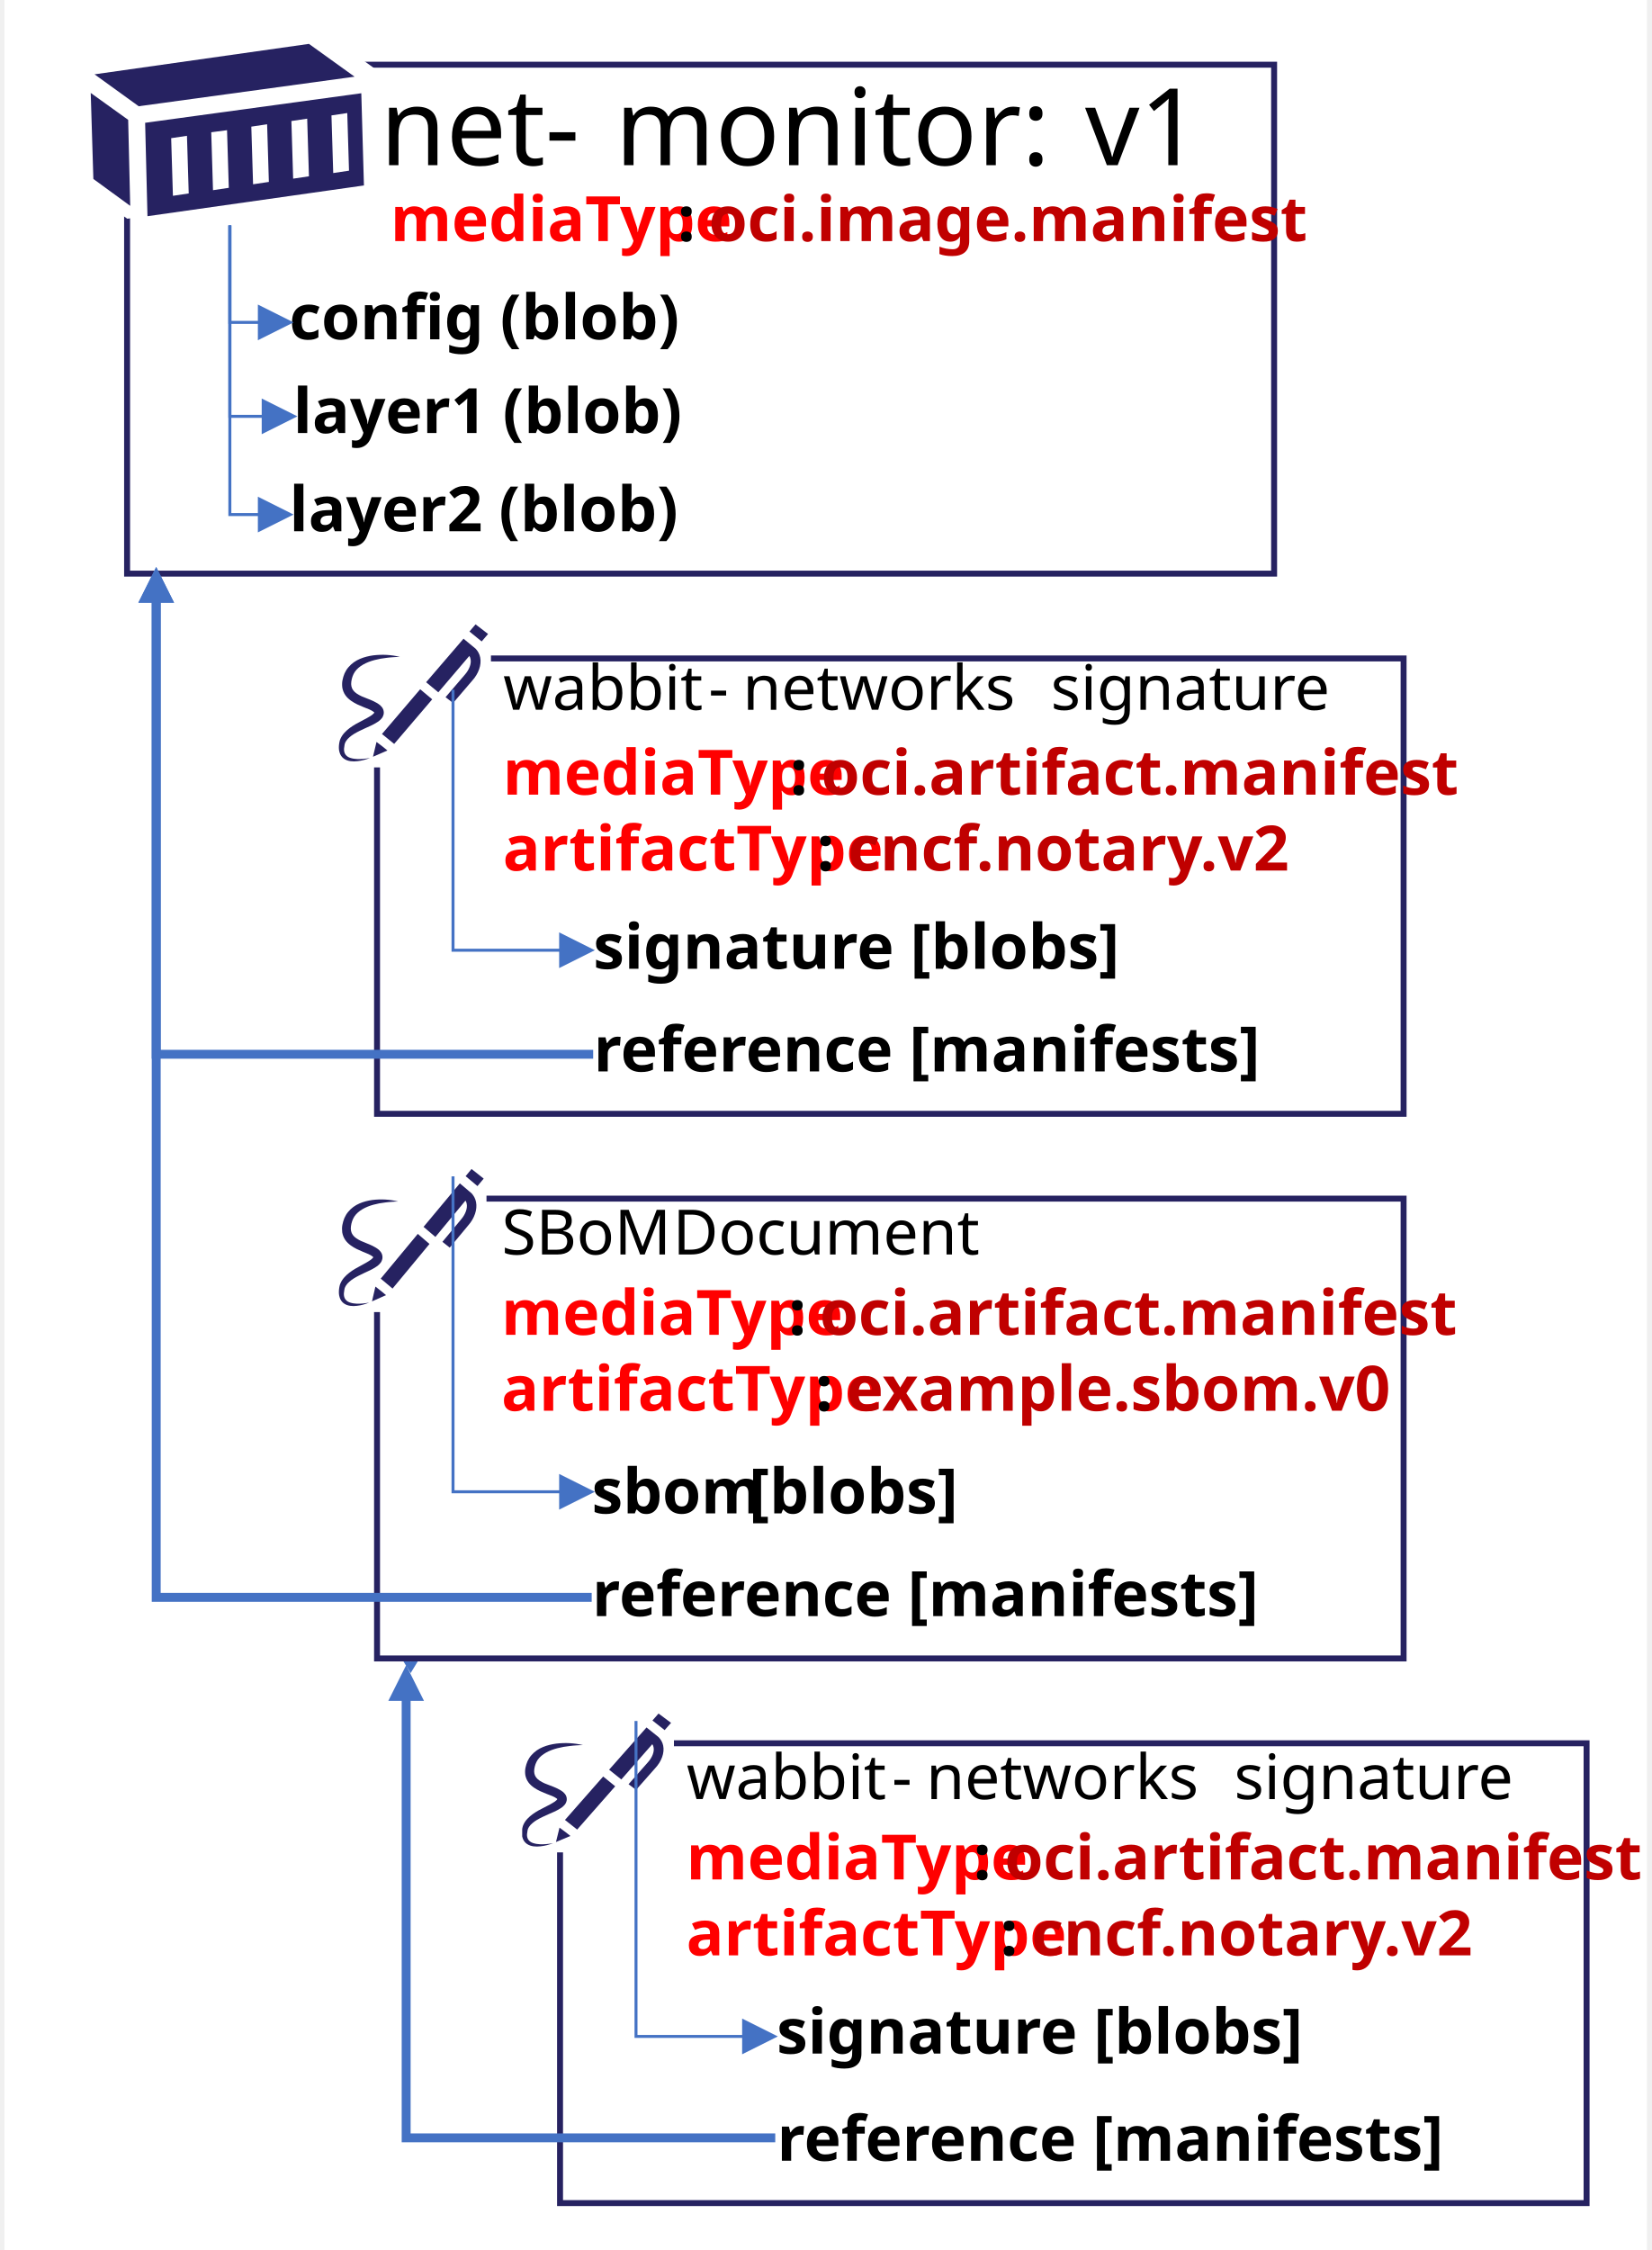
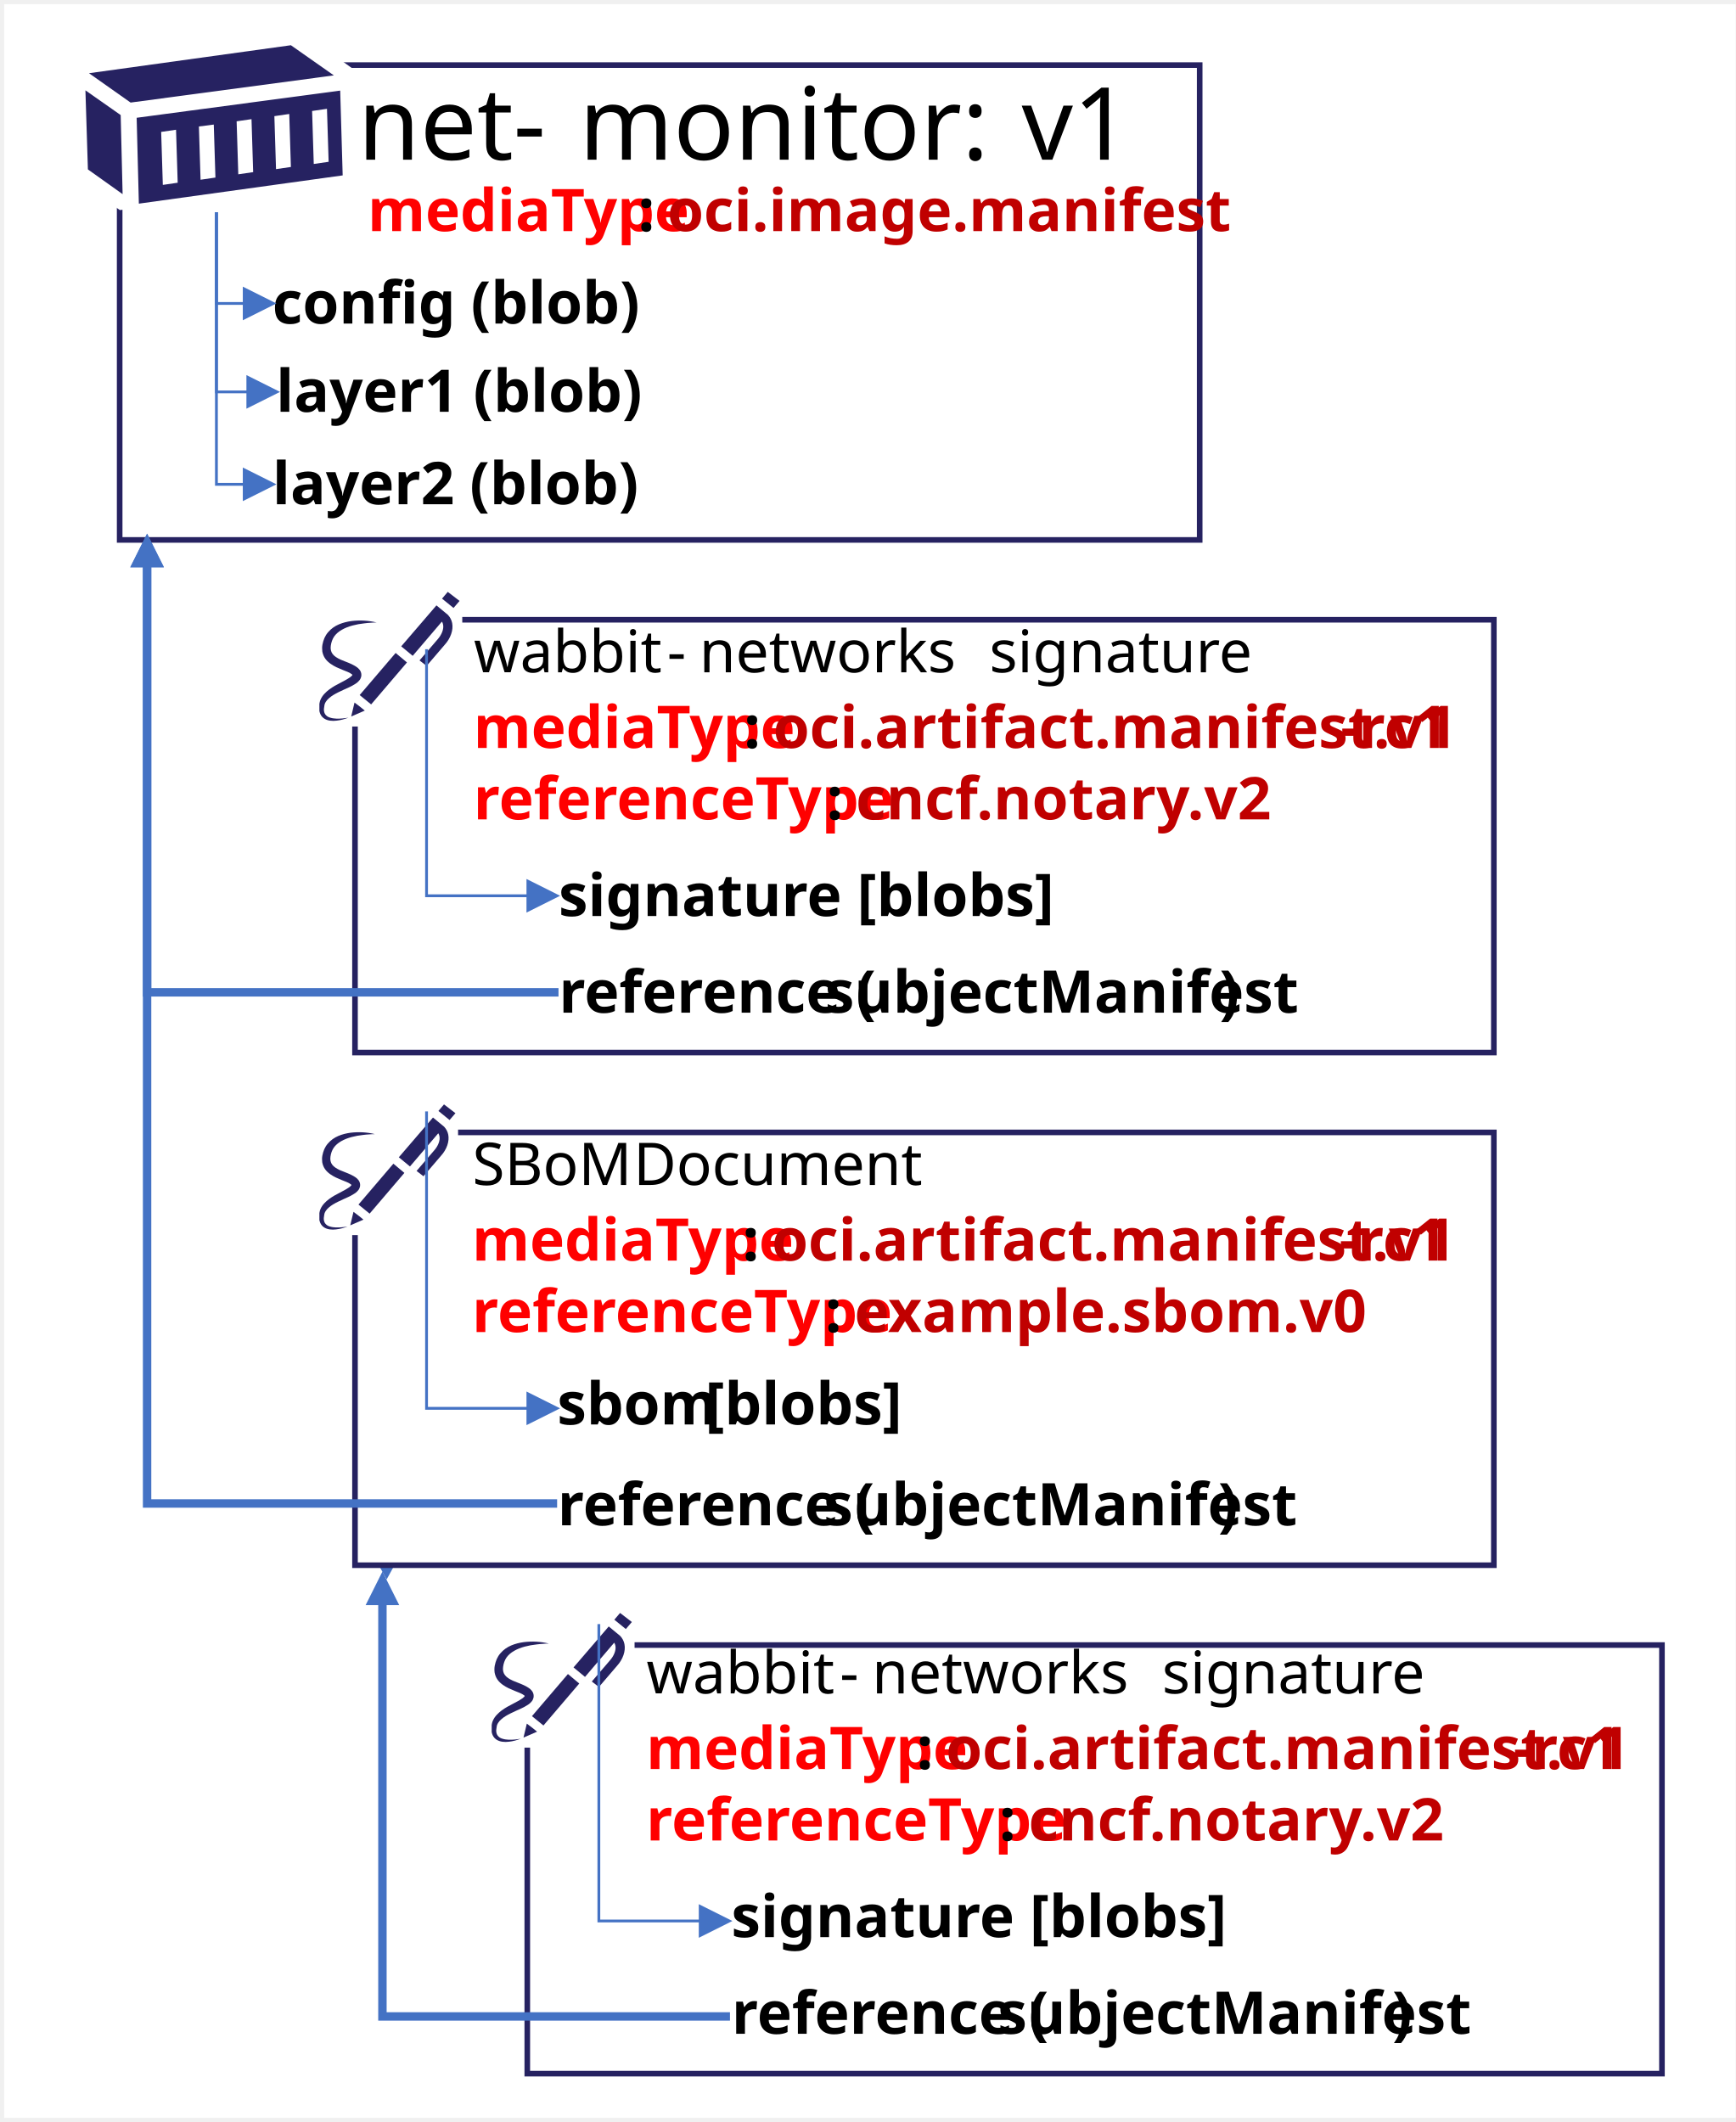
- <svg xmlns="http://www.w3.org/2000/svg" width="370" height="504" overflow="hidden">
+ <svg xmlns="http://www.w3.org/2000/svg" width="413" height="505" overflow="hidden">
  <defs>
    <clipPath id="clip0">
-       <rect x="889" y="20" width="370" height="504" />
+       <rect x="889" y="-8" width="413" height="505" />
    </clipPath>
    <clipPath id="clip1">
-       <rect x="909" y="27" width="62" height="43" />
+       <rect x="909" y="0" width="62" height="42" />
    </clipPath>
    <clipPath id="clip2">
-       <rect x="909" y="27" width="62" height="44" />
+       <rect x="909" y="0" width="62" height="43" />
    </clipPath>
    <clipPath id="clip3">
-       <rect x="909" y="17" width="62" height="63" />
+       <rect x="909" y="-10" width="62" height="62" />
    </clipPath>
    <clipPath id="clip4">
-       <rect x="965" y="159" width="34" height="34" />
+       <rect x="965" y="132" width="34" height="34" />
    </clipPath>
    <clipPath id="clip5">
-       <rect x="965" y="159" width="34" height="34" />
+       <rect x="965" y="132" width="34" height="34" />
    </clipPath>
    <clipPath id="clip6">
-       <rect x="964" y="159" width="36" height="34" />
+       <rect x="964" y="132" width="36" height="34" />
    </clipPath>
    <clipPath id="clip7">
-       <rect x="964" y="159" width="36" height="34" />
+       <rect x="964" y="132" width="36" height="34" />
    </clipPath>
    <clipPath id="clip8">
-       <rect x="964" y="159" width="35" height="34" />
+       <rect x="964" y="132" width="35" height="34" />
    </clipPath>
    <clipPath id="clip9">
-       <rect x="964" y="159" width="35" height="34" />
+       <rect x="964" y="132" width="35" height="34" />
    </clipPath>
    <clipPath id="clip10">
-       <rect x="964" y="159" width="35" height="34" />
+       <rect x="964" y="132" width="35" height="34" />
    </clipPath>
    <clipPath id="clip11">
-       <rect x="964" y="159" width="35" height="34" />
+       <rect x="964" y="132" width="35" height="34" />
    </clipPath>
    <clipPath id="clip12">
-       <rect x="965" y="281" width="33" height="34" />
+       <rect x="965" y="254" width="33" height="33" />
    </clipPath>
    <clipPath id="clip13">
-       <rect x="965" y="281" width="33" height="34" />
+       <rect x="965" y="254" width="33" height="33" />
    </clipPath>
    <clipPath id="clip14">
-       <rect x="964" y="281" width="35" height="34" />
+       <rect x="964" y="254" width="35" height="33" />
    </clipPath>
    <clipPath id="clip15">
-       <rect x="964" y="281" width="35" height="34" />
+       <rect x="964" y="254" width="35" height="33" />
    </clipPath>
    <clipPath id="clip16">
-       <rect x="964" y="281" width="34" height="34" />
+       <rect x="964" y="254" width="34" height="33" />
    </clipPath>
    <clipPath id="clip17">
-       <rect x="964" y="281" width="34" height="34" />
+       <rect x="964" y="254" width="34" height="33" />
    </clipPath>
    <clipPath id="clip18">
-       <rect x="964" y="281" width="34" height="34" />
+       <rect x="964" y="254" width="34" height="33" />
    </clipPath>
    <clipPath id="clip19">
-       <rect x="964" y="281" width="34" height="34" />
+       <rect x="964" y="254" width="34" height="33" />
    </clipPath>
    <clipPath id="clip20">
-       <rect x="1006" y="403" width="34" height="33" />
+       <rect x="1006" y="375" width="34" height="34" />
    </clipPath>
    <clipPath id="clip21">
-       <rect x="1006" y="403" width="34" height="33" />
+       <rect x="1006" y="375" width="34" height="34" />
    </clipPath>
    <clipPath id="clip22">
-       <rect x="1005" y="403" width="36" height="33" />
+       <rect x="1005" y="375" width="36" height="34" />
    </clipPath>
    <clipPath id="clip23">
-       <rect x="1005" y="403" width="36" height="33" />
+       <rect x="1005" y="375" width="36" height="34" />
    </clipPath>
    <clipPath id="clip24">
-       <rect x="1005" y="403" width="35" height="33" />
+       <rect x="1005" y="375" width="35" height="34" />
    </clipPath>
    <clipPath id="clip25">
-       <rect x="1005" y="403" width="35" height="33" />
+       <rect x="1005" y="375" width="35" height="34" />
    </clipPath>
    <clipPath id="clip26">
-       <rect x="1005" y="403" width="35" height="33" />
+       <rect x="1005" y="375" width="35" height="34" />
    </clipPath>
    <clipPath id="clip27">
-       <rect x="1005" y="403" width="35" height="33" />
+       <rect x="1005" y="375" width="35" height="34" />
    </clipPath>
  </defs>
-   <g clip-path="url(#clip0)" transform="translate(-889 -20)">
-     <rect x="890" y="20" width="368" height="504" fill="#FFFFFF" />
-     <path d="M930.5 137.5 925 147.5 919.5 137.5Z" stroke="#4472C4" stroke-width="1.333" stroke-miterlimit="8" fill="none" fill-rule="evenodd" />
-     <path d="M917.475 34.492 1174.47 34.492 1174.47 148.492 917.475 148.492Z" stroke="#262261" stroke-width="1.333" stroke-miterlimit="8" fill="#FFFFFF" fill-rule="evenodd" />
-     <text font-family="Consolas,Consolas_MSFontService,sans-serif" font-weight="400" font-size="24" transform="translate(974.122 57)">net-<tspan font-size="24" x="52.667" y="0">monitor:</tspan>
+   <g clip-path="url(#clip0)" transform="translate(-889 8)">
+     <rect x="890" y="-7" width="412" height="503" fill="#FFFFFF" />
+     <path d="M930.5 110.5 925 119.5 919.5 110.5Z" stroke="#4472C4" stroke-width="1.333" stroke-miterlimit="8" fill="none" fill-rule="evenodd" />
+     <path d="M917.475 7.492 1174.47 7.492 1174.47 120.492 917.475 120.492Z" stroke="#262261" stroke-width="1.333" stroke-miterlimit="8" fill="#FFFFFF" fill-rule="evenodd" />
+     <text font-family="Consolas,Consolas_MSFontService,sans-serif" font-weight="400" font-size="24" transform="translate(974.122 30)">net-<tspan font-size="24" x="52.667" y="0">monitor:</tspan>
      <tspan font-size="24" x="158" y="0">v1</tspan>
    </text>
-     <path d="M961.349 26.992 974.438 36.436C974.621 44.886 974.793 53.335 974.977 61.785L917.523 68.992 906.031 61.039C905.848 52.425 906.203 42.815 906.031 34.2L961.349 26.992Z" fill="#FFFFFF" fill-rule="evenodd" />
+     <path d="M961.349-0.008 974.438 9.436C974.621 17.886 974.793 26.335 974.977 34.785L917.523 41.992 906.031 34.039C905.848 25.424 906.203 15.815 906.031 7.199L961.349-0.008Z" fill="#FFFFFF" fill-rule="evenodd" />
    <g clip-path="url(#clip1)">
      <g clip-path="url(#clip2)">
        <g clip-path="url(#clip3)">
-           <path d="M61.541 43.911 60.951 23.463 12.518 30.017 13.042 50.727 61.541 43.911ZM57.806 27.854 58.199 40.634 54.66 41.159 54.266 28.378 57.806 27.854ZM48.827 29.099 49.22 41.88 45.681 42.404 45.288 29.624 48.827 29.099ZM39.848 30.345 40.241 43.125 36.702 43.649 36.309 30.869 39.848 30.345ZM30.869 31.655 31.262 44.435 27.723 44.96 27.33 32.114 30.869 31.655ZM21.89 32.901 22.283 45.681 18.744 46.205 18.351 33.425 21.89 32.901Z" fill="#262261" transform="matrix(1 0 0 1.01021 909 17.1835)" />
-           <path d="M0.918 42.469 9.175 48.433 8.717 29.361 0.328 23.398Z" fill="#262261" transform="matrix(1 0 0 1.01021 909 17.1835)" />
-           <path d="M59.444 19.793 49.22 12.518 1.18 19.268 11.076 26.347Z" fill="#262261" transform="matrix(1 0 0 1.01021 909 17.1835)" />
-         </g>
-       </g>
-     </g>
-     <text font-family="Calibri,Calibri_MSFontService,sans-serif" font-weight="700" font-size="14" transform="translate(954.667 117)">layer1 (blob)<tspan font-size="14" x="-0.86" y="22">layer2 (blob)</tspan>
-     </text>
-     <path d="M948.97 113.597 940.167 113.597 940.167 70.5 940.833 70.5 940.833 113.264 940.5 112.93 948.97 112.93ZM947.637 109.264 955.637 113.264 947.637 117.264Z" fill="#4472C4" />
-     <path d="M948.11 135.592 940.167 135.592 940.167 70.5 940.833 70.5 940.833 135.259 940.5 134.925 948.11 134.925ZM946.777 131.259 954.777 135.259 946.777 139.259Z" fill="#4472C4" />
-     <text font-family="Calibri,Calibri_MSFontService,sans-serif" font-weight="700" font-size="14" transform="translate(953.807 96)">config (blob)</text>
-     <path d="M948.11 92.548 940.167 92.548 940.167 70.5 940.833 70.5 940.833 92.215 940.5 91.881 948.11 91.881ZM946.777 88.215 954.777 92.215 946.777 96.215Z" fill="#4472C4" />
-     <text fill="#FF0000" font-family="Calibri,Calibri_MSFontService,sans-serif" font-weight="700" font-size="14" transform="translate(976.466 74)">mediaType<tspan fill="#000000" font-size="14" x="64.333" y="0">: </tspan>
+           <path d="M60.724 43.328 60.142 23.151 12.352 29.618 12.869 50.053 60.724 43.328ZM57.038 27.484 57.426 40.094 53.934 40.612 53.545 28.001 57.038 27.484ZM48.178 28.713 48.566 41.323 45.074 41.84 44.686 29.23 48.178 28.713ZM39.318 29.942 39.706 42.552 36.214 43.069 35.826 30.459 39.318 29.942ZM30.459 31.235 30.847 43.845 27.355 44.362 26.967 31.688 30.459 31.235ZM21.599 32.464 21.987 45.074 18.495 45.591 18.107 32.981 21.599 32.464Z" fill="#262261" transform="matrix(1.01346 0 0 1 909 -9.58817)" />
+           <path d="M0.905 41.905 9.054 47.79 8.601 28.971 0.323 23.087Z" fill="#262261" transform="matrix(1.01346 0 0 1 909 -9.58817)" />
+           <path d="M58.654 19.53 48.566 12.352 1.164 19.012 10.929 25.997Z" fill="#262261" transform="matrix(1.01346 0 0 1 909 -9.58817)" />
+         </g>
+       </g>
+     </g>
+     <text font-family="Calibri,Calibri_MSFontService,sans-serif" font-weight="700" font-size="14" transform="translate(954.667 90)">layer1 (blob)<tspan font-size="14" x="-0.86" y="22">layer2 (blob)</tspan>
+     </text>
+     <path d="M948.97 85.597 940.167 85.597 940.167 42.5 940.833 42.5 940.833 85.264 940.5 84.93 948.97 84.93ZM947.637 81.264 955.637 85.264 947.637 89.264Z" fill="#4472C4" />
+     <path d="M948.11 107.592 940.167 107.592 940.167 42.5 940.833 42.5 940.833 107.259 940.5 106.925 948.11 106.925ZM946.777 103.259 954.777 107.259 946.777 111.259Z" fill="#4472C4" />
+     <text font-family="Calibri,Calibri_MSFontService,sans-serif" font-weight="700" font-size="14" transform="translate(953.807 69)">config (blob)</text>
+     <path d="M948.11 64.548 940.167 64.548 940.167 42.5 940.833 42.5 940.833 64.215 940.5 63.881 948.11 63.881ZM946.777 60.215 954.777 64.215 946.777 68.215Z" fill="#4472C4" />
+     <text fill="#FF0000" font-family="Calibri,Calibri_MSFontService,sans-serif" font-weight="700" font-size="14" transform="translate(976.466 47)">mediaType<tspan fill="#000000" font-size="14" x="64.333" y="0">: </tspan>
      <tspan fill="#C00000" font-size="14" x="71.333" y="0">oci.image.manifest</tspan>
    </text>
-     <path d="M973.478 167.493 1203.48 167.493 1203.48 269.493 973.478 269.493Z" stroke="#262261" stroke-width="1.333" stroke-miterlimit="8" fill="#FFFFFF" fill-rule="evenodd" />
+     <path d="M973.474 139.493 1244.47 139.493 1244.47 242.493 973.474 242.493Z" stroke="#262261" stroke-width="1.333" stroke-miterlimit="8" fill="#FFFFFF" fill-rule="evenodd" />
    <g clip-path="url(#clip4)">
      <g clip-path="url(#clip5)">
        <g clip-path="url(#clip6)">
          <g clip-path="url(#clip7)">
-             <path d="M188.645 275.839 223.742 275.839 223.742 308.742 188.645 308.742Z" fill="#FFFFFF" transform="matrix(1.00067 0 0 1 775.668 -116.839)" />
+             <path d="M188.645 275.839 223.742 275.839 223.742 308.742 188.645 308.742Z" fill="#FFFFFF" transform="matrix(1.00067 0 0 1 775.668 -143.839)" />
            <g clip-path="url(#clip8)">
              <g clip-path="url(#clip9)">
                <g clip-path="url(#clip10)">
                  <g clip-path="url(#clip11)">
-                     <path d="M20.353 16.83 17.788 14.572 9.646 24.594 12.246 26.818Z" fill="#262261" transform="matrix(1.05141 0 0 1 964.44 159.82)" />
-                     <path d="M9.851 27.468 8.483 26.373 7.731 29.691 10.809 28.289Z" fill="#262261" transform="matrix(1.05141 0 0 1 964.44 159.82)" />
-                     <path d="M28.289 1.642 30.889 3.865 32.257 2.189 29.589 0.034Z" fill="#262261" transform="matrix(1.05141 0 0 1 964.44 159.82)" />
-                     <path d="M23.192 16.351 24.8 17.651 28.87 12.656C30.239 11.083 30.889 9.099 30.581 7.457 30.444 6.704 30.102 6.055 29.623 5.507L27.023 3.25 19.053 12.998 21.653 15.256 28.255 7.115C28.392 7.32 28.494 7.56 28.528 7.833 28.733 8.86 28.22 10.228 27.297 11.322L23.192 16.351Z" fill="#262261" transform="matrix(1.05141 0 0 1 964.44 159.82)" />
-                     <path d="M1.745 26.715C1.813 26.544 1.881 26.373 1.984 26.202 2.189 25.86 2.429 25.587 2.737 25.313 3.318 24.766 4.071 24.321 4.857 23.91 5.644 23.5 6.465 23.124 7.32 22.713 7.731 22.508 8.175 22.268 8.62 21.96 8.86 21.824 9.065 21.653 9.304 21.413 9.544 21.174 9.783 20.9 9.92 20.456 10.091 20.045 10.057 19.498 9.92 19.122 9.783 18.711 9.509 18.403 9.27 18.164 8.757 17.719 8.278 17.48 7.833 17.24 6.944 16.795 6.089 16.522 5.302 16.145 4.549 15.769 3.9 15.359 3.523 14.811 3.147 14.298 3.01 13.614 3.113 12.862 3.215 12.075 3.455 11.322 3.865 10.672 4.721 9.373 6.328 8.517 8.039 8.039 8.894 7.799 9.783 7.628 10.707 7.525 11.151 7.457 11.63 7.423 12.075 7.389 12.52 7.354 12.998 7.32 13.477 7.32 11.63 6.841 9.715 6.739 7.799 6.978 6.841 7.115 5.884 7.354 4.96 7.765 4.036 8.175 3.181 8.791 2.497 9.646 2.155 10.057 1.881 10.536 1.676 11.014 1.471 11.528 1.334 12.007 1.231 12.554 1.129 13.101 1.129 13.648 1.197 14.23 1.3 14.811 1.505 15.393 1.847 15.906 2.189 16.419 2.6 16.795 3.044 17.137 3.489 17.48 3.934 17.719 4.378 17.959 5.268 18.403 6.157 18.745 6.944 19.087 7.32 19.258 7.662 19.463 7.867 19.635 7.97 19.703 8.004 19.771 8.004 19.805 8.004 19.84 8.004 19.805 8.004 19.805 8.004 19.805 7.97 19.908 7.867 20.011 7.765 20.113 7.628 20.216 7.491 20.353 7.183 20.592 6.807 20.797 6.431 21.037 5.644 21.482 4.823 21.926 4.002 22.405 3.181 22.918 2.36 23.5 1.676 24.287 1.334 24.663 1.026 25.142 0.821 25.621 0.718 25.86 0.616 26.134 0.582 26.407 0.513 26.681 0.513 26.921 0.479 27.16 0.445 27.673 0.445 28.186 0.616 28.733 0.753 29.247 1.06 29.76 1.505 30.102 1.95 30.444 2.463 30.615 2.942 30.683 3.455 30.752 3.934 30.752 4.413 30.683 5.37 30.581 6.26 30.307 7.115 29.965 6.191 30.136 5.268 30.239 4.378 30.204 3.934 30.17 3.489 30.136 3.079 29.999 2.668 29.896 2.292 29.691 2.052 29.418 1.539 28.905 1.471 28.084 1.642 27.263 1.642 27.126 1.71 26.886 1.745 26.715Z" fill="#262261" transform="matrix(1.05141 0 0 1 964.44 159.82)" />
+                     <path d="M20.353 16.83 17.788 14.572 9.646 24.594 12.246 26.818Z" fill="#262261" transform="matrix(1.05141 0 0 1 964.44 132.82)" />
+                     <path d="M9.851 27.468 8.483 26.373 7.731 29.691 10.809 28.289Z" fill="#262261" transform="matrix(1.05141 0 0 1 964.44 132.82)" />
+                     <path d="M28.289 1.642 30.889 3.865 32.257 2.189 29.589 0.034Z" fill="#262261" transform="matrix(1.05141 0 0 1 964.44 132.82)" />
+                     <path d="M23.192 16.351 24.8 17.651 28.87 12.656C30.239 11.083 30.889 9.099 30.581 7.457 30.444 6.704 30.102 6.055 29.623 5.507L27.023 3.25 19.053 12.998 21.653 15.256 28.255 7.115C28.392 7.32 28.494 7.56 28.528 7.833 28.733 8.86 28.22 10.228 27.297 11.322L23.192 16.351Z" fill="#262261" transform="matrix(1.05141 0 0 1 964.44 132.82)" />
+                     <path d="M1.745 26.715C1.813 26.544 1.881 26.373 1.984 26.202 2.189 25.86 2.429 25.587 2.737 25.313 3.318 24.766 4.071 24.321 4.857 23.91 5.644 23.5 6.465 23.124 7.32 22.713 7.731 22.508 8.175 22.268 8.62 21.96 8.86 21.824 9.065 21.653 9.304 21.413 9.544 21.174 9.783 20.9 9.92 20.456 10.091 20.045 10.057 19.498 9.92 19.122 9.783 18.711 9.509 18.403 9.27 18.164 8.757 17.719 8.278 17.48 7.833 17.24 6.944 16.795 6.089 16.522 5.302 16.145 4.549 15.769 3.9 15.359 3.523 14.811 3.147 14.298 3.01 13.614 3.113 12.862 3.215 12.075 3.455 11.322 3.865 10.672 4.721 9.373 6.328 8.517 8.039 8.039 8.894 7.799 9.783 7.628 10.707 7.525 11.151 7.457 11.63 7.423 12.075 7.389 12.52 7.354 12.998 7.32 13.477 7.32 11.63 6.841 9.715 6.739 7.799 6.978 6.841 7.115 5.884 7.354 4.96 7.765 4.036 8.175 3.181 8.791 2.497 9.646 2.155 10.057 1.881 10.536 1.676 11.014 1.471 11.528 1.334 12.007 1.231 12.554 1.129 13.101 1.129 13.648 1.197 14.23 1.3 14.811 1.505 15.393 1.847 15.906 2.189 16.419 2.6 16.795 3.044 17.137 3.489 17.48 3.934 17.719 4.378 17.959 5.268 18.403 6.157 18.745 6.944 19.087 7.32 19.258 7.662 19.463 7.867 19.635 7.97 19.703 8.004 19.771 8.004 19.805 8.004 19.84 8.004 19.805 8.004 19.805 8.004 19.805 7.97 19.908 7.867 20.011 7.765 20.113 7.628 20.216 7.491 20.353 7.183 20.592 6.807 20.797 6.431 21.037 5.644 21.482 4.823 21.926 4.002 22.405 3.181 22.918 2.36 23.5 1.676 24.287 1.334 24.663 1.026 25.142 0.821 25.621 0.718 25.86 0.616 26.134 0.582 26.407 0.513 26.681 0.513 26.921 0.479 27.16 0.445 27.673 0.445 28.186 0.616 28.733 0.753 29.247 1.06 29.76 1.505 30.102 1.95 30.444 2.463 30.615 2.942 30.683 3.455 30.752 3.934 30.752 4.413 30.683 5.37 30.581 6.26 30.307 7.115 29.965 6.191 30.136 5.268 30.239 4.378 30.204 3.934 30.17 3.489 30.136 3.079 29.999 2.668 29.896 2.292 29.691 2.052 29.418 1.539 28.905 1.471 28.084 1.642 27.263 1.642 27.126 1.71 26.886 1.745 26.715Z" fill="#262261" transform="matrix(1.05141 0 0 1 964.44 132.82)" />
                  </g>
                </g>
              </g>
            </g>
          </g>
        </g>
      </g>
    </g>
-     <text font-family="Consolas,Consolas_MSFontService,sans-serif" font-weight="400" font-size="14" transform="translate(1001.74 179)">wabbit<tspan font-size="14" x="46" y="0">-</tspan>
+     <text font-family="Consolas,Consolas_MSFontService,sans-serif" font-weight="400" font-size="14" transform="translate(1001.74 152)">wabbit<tspan font-size="14" x="46" y="0">-</tspan>
      <tspan font-size="14" x="53.667" y="0">networks </tspan>
      <tspan font-size="14" x="122.667" y="0">signature</tspan>
      <tspan font-family="Calibri,Calibri_MSFontService,sans-serif" font-weight="700" font-size="14" x="20.184" y="58">signature [blobs]</tspan>
    </text>
-     <path d="M1015.61 233.183 990.167 233.183 990.167 174.5 990.833 174.5 990.833 232.85 990.5 232.517 1015.61 232.517ZM1014.28 228.85 1022.28 232.85 1014.28 236.85Z" fill="#4472C4" />
-     <text font-family="Calibri,Calibri_MSFontService,sans-serif" font-weight="700" font-size="14" transform="translate(1021.99 260)">reference [manifests]<tspan fill="#FF0000" font-size="14" x="-20.342" y="-62">mediaType</tspan>
-       <tspan font-size="14" x="43.991" y="-62">: </tspan>
-       <tspan fill="#C00000" font-size="14" x="50.991" y="-62">oci.artifact.manifest</tspan>
-       <tspan fill="#FF0000" font-size="14" x="-20.342" y="-45">artifactType</tspan>
-       <tspan font-size="14" x="49.991" y="-45">: </tspan>
-       <tspan fill="#C00000" font-size="14" x="56.991" y="-45">cncf.notary.v2</tspan>
-     </text>
-     <path d="M1021.9 257.155 923 257.155 923 153.667 925 153.667 925 256.155 924 255.155 1021.9 255.155ZM920 155 924 147 928 155Z" fill="#4472C4" />
-     <path d="M986.5 384.5 981 393.5 975.5 384.5Z" stroke="#4472C4" stroke-width="1.333" stroke-miterlimit="8" fill="none" fill-rule="evenodd" />
-     <path d="M973.478 288.493 1203.48 288.493 1203.48 391.493 973.478 391.493Z" stroke="#262261" stroke-width="1.333" stroke-miterlimit="8" fill="#FFFFFF" fill-rule="evenodd" />
+     <path d="M1015.61 205.514 990.167 205.514 990.167 146.5 990.833 146.5 990.833 205.181 990.5 204.847 1015.61 204.847ZM1014.28 201.181 1022.28 205.181 1014.28 209.181Z" fill="#4472C4" />
+     <text font-family="Calibri,Calibri_MSFontService,sans-serif" font-weight="700" font-size="14" transform="translate(1021.99 233)">reference (<tspan font-size="14" x="63.333" y="0">subjectManifest</tspan>
+       <tspan font-size="14" x="157.167" y="0">)</tspan>
+       <tspan fill="#FF0000" font-size="14" x="-20.342" y="-63">mediaType</tspan>
+       <tspan font-size="14" x="43.991" y="-63">: </tspan>
+       <tspan fill="#C00000" font-size="14" x="50.991" y="-63">oci.artifact.manifest.v1</tspan>
+       <tspan fill="#C00000" font-size="14" x="185.991" y="-63">-</tspan>
+       <tspan fill="#C00000" font-size="14" x="190.325" y="-63">rc1</tspan>
+       <tspan fill="#FF0000" font-size="14" x="-20.342" y="-46">referenceType</tspan>
+       <tspan font-size="14" x="63.658" y="-46">: </tspan>
+       <tspan fill="#C00000" font-size="14" x="70.658" y="-46">cncf.notary.v2</tspan>
+     </text>
+     <path d="M1021.9 229.155 923 229.155 923 125.667 925 125.667 925 228.155 924 227.155 1021.9 227.155ZM920 127 924 119 928 127Z" fill="#4472C4" />
+     <path d="M986.5 356.5 981 366.5 975.5 356.5Z" stroke="#4472C4" stroke-width="1.333" stroke-miterlimit="8" fill="none" fill-rule="evenodd" />
+     <path d="M973.474 261.493 1244.47 261.493 1244.47 364.493 973.474 364.493Z" stroke="#262261" stroke-width="1.333" stroke-miterlimit="8" fill="#FFFFFF" fill-rule="evenodd" />
    <g clip-path="url(#clip12)">
      <g clip-path="url(#clip13)">
        <g clip-path="url(#clip14)">
          <g clip-path="url(#clip15)">
-             <path d="M183.22 267.906 217.307 267.906 217.307 299.862 183.22 299.862Z" fill="#FFFFFF" transform="matrix(1 0 0 1.02961 781.237 5.16129)" />
+             <path d="M183.097 267.726 217.161 267.726 217.161 299.661 183.097 299.661Z" fill="#FFFFFF" transform="matrix(1.00067 0 0 1 781.237 -13.7258)" />
            <g clip-path="url(#clip16)">
              <g clip-path="url(#clip17)">
                <g clip-path="url(#clip18)">
                  <g clip-path="url(#clip19)">
-                     <path d="M20.353 16.83 17.788 14.572 9.646 24.594 12.246 26.818Z" fill="#262261" transform="matrix(1.02048 0 0 1 964.456 281.82)" />
-                     <path d="M9.851 27.468 8.483 26.373 7.731 29.691 10.809 28.289Z" fill="#262261" transform="matrix(1.02048 0 0 1 964.456 281.82)" />
-                     <path d="M28.289 1.642 30.889 3.865 32.257 2.189 29.589 0.034Z" fill="#262261" transform="matrix(1.02048 0 0 1 964.456 281.82)" />
-                     <path d="M23.192 16.351 24.8 17.651 28.87 12.656C30.239 11.083 30.889 9.099 30.581 7.457 30.444 6.704 30.102 6.055 29.623 5.507L27.023 3.25 19.053 12.998 21.653 15.256 28.255 7.115C28.392 7.32 28.494 7.56 28.528 7.833 28.733 8.86 28.22 10.228 27.297 11.322L23.192 16.351Z" fill="#262261" transform="matrix(1.02048 0 0 1 964.456 281.82)" />
-                     <path d="M1.745 26.715C1.813 26.544 1.881 26.373 1.984 26.202 2.189 25.86 2.429 25.587 2.737 25.313 3.318 24.766 4.071 24.321 4.857 23.91 5.644 23.5 6.465 23.124 7.32 22.713 7.731 22.508 8.175 22.268 8.62 21.96 8.86 21.824 9.065 21.653 9.304 21.413 9.544 21.174 9.783 20.9 9.92 20.456 10.091 20.045 10.057 19.498 9.92 19.122 9.783 18.711 9.509 18.403 9.27 18.164 8.757 17.719 8.278 17.48 7.833 17.24 6.944 16.795 6.089 16.522 5.302 16.145 4.549 15.769 3.9 15.359 3.523 14.811 3.147 14.298 3.01 13.614 3.113 12.862 3.215 12.075 3.455 11.322 3.865 10.672 4.721 9.373 6.328 8.517 8.039 8.039 8.894 7.799 9.783 7.628 10.707 7.525 11.151 7.457 11.63 7.423 12.075 7.389 12.52 7.354 12.998 7.32 13.477 7.32 11.63 6.841 9.715 6.739 7.799 6.978 6.841 7.115 5.884 7.354 4.96 7.765 4.036 8.175 3.181 8.791 2.497 9.646 2.155 10.057 1.881 10.536 1.676 11.014 1.471 11.528 1.334 12.007 1.231 12.554 1.129 13.101 1.129 13.648 1.197 14.23 1.3 14.811 1.505 15.393 1.847 15.906 2.189 16.419 2.6 16.795 3.044 17.137 3.489 17.48 3.934 17.719 4.378 17.959 5.268 18.403 6.157 18.745 6.944 19.087 7.32 19.258 7.662 19.463 7.867 19.635 7.97 19.703 8.004 19.771 8.004 19.805 8.004 19.84 8.004 19.805 8.004 19.805 8.004 19.805 7.97 19.908 7.867 20.011 7.765 20.113 7.628 20.216 7.491 20.353 7.183 20.592 6.807 20.797 6.431 21.037 5.644 21.482 4.823 21.926 4.002 22.405 3.181 22.918 2.36 23.5 1.676 24.287 1.334 24.663 1.026 25.142 0.821 25.621 0.718 25.86 0.616 26.134 0.582 26.407 0.513 26.681 0.513 26.921 0.479 27.16 0.445 27.673 0.445 28.186 0.616 28.733 0.753 29.247 1.06 29.76 1.505 30.102 1.95 30.444 2.463 30.615 2.942 30.683 3.455 30.752 3.934 30.752 4.413 30.683 5.37 30.581 6.26 30.307 7.115 29.965 6.191 30.136 5.268 30.239 4.378 30.204 3.934 30.17 3.489 30.136 3.079 29.999 2.668 29.896 2.292 29.691 2.052 29.418 1.539 28.905 1.471 28.084 1.642 27.263 1.642 27.126 1.71 26.886 1.745 26.715Z" fill="#262261" transform="matrix(1.02048 0 0 1 964.456 281.82)" />
+                     <path d="M19.754 16.335 17.264 14.143 9.363 23.871 11.886 26.029Z" fill="#262261" transform="matrix(1.05141 0 0 1 964.456 254.796)" />
+                     <path d="M9.562 26.66 8.234 25.598 7.503 28.818 10.491 27.457Z" fill="#262261" transform="matrix(1.05141 0 0 1 964.456 254.796)" />
+                     <path d="M27.457 1.594 29.98 3.752 31.308 2.125 28.718 0.033Z" fill="#262261" transform="matrix(1.05141 0 0 1 964.456 254.796)" />
+                     <path d="M22.51 15.87 24.07 17.131 28.021 12.284C29.349 10.757 29.98 8.831 29.681 7.238 29.549 6.507 29.216 5.877 28.752 5.345L26.228 3.154 18.493 12.616 21.016 14.807 27.424 6.906C27.556 7.105 27.656 7.337 27.689 7.603 27.888 8.599 27.39 9.927 26.494 10.989L22.51 15.87Z" fill="#262261" transform="matrix(1.05141 0 0 1 964.456 254.796)" />
+                     <path d="M1.693 25.93C1.76 25.764 1.826 25.598 1.926 25.432 2.125 25.1 2.357 24.834 2.656 24.568 3.22 24.037 3.951 23.605 4.714 23.207 5.478 22.809 6.275 22.444 7.105 22.045 7.503 21.846 7.935 21.613 8.367 21.315 8.599 21.182 8.798 21.016 9.03 20.784 9.263 20.551 9.495 20.285 9.628 19.854 9.794 19.456 9.761 18.924 9.628 18.559 9.495 18.161 9.23 17.862 8.997 17.629 8.499 17.198 8.034 16.965 7.603 16.733 6.74 16.301 5.91 16.036 5.146 15.671 4.416 15.305 3.785 14.907 3.42 14.376 3.054 13.878 2.922 13.214 3.021 12.483 3.121 11.72 3.353 10.989 3.752 10.358 4.582 9.097 6.142 8.267 7.802 7.802 8.632 7.57 9.495 7.404 10.392 7.304 10.823 7.238 11.288 7.204 11.72 7.171 12.151 7.138 12.616 7.105 13.081 7.105 11.288 6.64 9.429 6.54 7.57 6.773 6.64 6.906 5.71 7.138 4.814 7.537 3.918 7.935 3.088 8.533 2.424 9.363 2.092 9.761 1.826 10.226 1.627 10.691 1.428 11.188 1.295 11.653 1.195 12.185 1.096 12.716 1.096 13.247 1.162 13.811 1.262 14.376 1.461 14.94 1.793 15.438 2.125 15.936 2.523 16.301 2.955 16.634 3.386 16.965 3.818 17.198 4.25 17.43 5.113 17.862 5.976 18.194 6.74 18.526 7.105 18.692 7.437 18.891 7.636 19.057 7.736 19.123 7.769 19.19 7.769 19.223 7.769 19.256 7.769 19.223 7.769 19.223 7.769 19.223 7.736 19.323 7.636 19.422 7.537 19.522 7.404 19.621 7.271 19.754 6.972 19.987 6.607 20.186 6.242 20.418 5.478 20.85 4.681 21.282 3.884 21.746 3.088 22.244 2.291 22.809 1.627 23.572 1.295 23.938 0.996 24.402 0.797 24.867 0.697 25.1 0.598 25.365 0.564 25.631 0.498 25.896 0.498 26.129 0.465 26.361 0.432 26.859 0.432 27.357 0.598 27.888 0.73 28.386 1.029 28.884 1.461 29.216 1.892 29.549 2.39 29.714 2.855 29.781 3.353 29.847 3.818 29.847 4.283 29.781 5.212 29.681 6.076 29.416 6.906 29.084 6.009 29.25 5.113 29.349 4.25 29.316 3.818 29.283 3.386 29.25 2.988 29.117 2.59 29.017 2.224 28.818 1.992 28.552 1.494 28.054 1.428 27.258 1.594 26.461 1.594 26.328 1.66 26.096 1.693 25.93Z" fill="#262261" transform="matrix(1.05141 0 0 1 964.456 254.796)" />
                  </g>
                </g>
              </g>
            </g>
          </g>
        </g>
      </g>
    </g>
-     <text font-family="Consolas,Consolas_MSFontService,sans-serif" font-weight="400" font-size="14" transform="translate(1001.4 301)">SBoM<tspan font-size="14" x="38.333" y="0">Document</tspan>
-       <tspan font-family="Calibri,Calibri_MSFontService,sans-serif" font-weight="700" font-size="14" x="20.184" y="58">sbom</tspan>
-       <tspan font-family="Calibri,Calibri_MSFontService,sans-serif" font-weight="700" font-size="14" x="55.35" y="58">[blobs]</tspan>
-     </text>
-     <path d="M1015.61 354.493 990.167 354.493 990.167 283.5 990.833 283.5 990.833 354.16 990.5 353.826 1015.61 353.826ZM1014.28 350.16 1022.28 354.16 1014.28 358.16Z" fill="#4472C4" />
-     <text font-family="Calibri,Calibri_MSFontService,sans-serif" font-weight="700" font-size="14" transform="translate(1021.66 382)">reference [manifests]<tspan fill="#FF0000" font-size="14" x="-20.342" y="-63">mediaType</tspan>
+     <text font-family="Consolas,Consolas_MSFontService,sans-serif" font-weight="400" font-size="14" transform="translate(1001.4 274)">SBoM<tspan font-size="14" x="38.333" y="0">Document</tspan>
+       <tspan font-family="Calibri,Calibri_MSFontService,sans-serif" font-weight="700" font-size="14" x="20.184" y="57">sbom</tspan>
+       <tspan font-family="Calibri,Calibri_MSFontService,sans-serif" font-weight="700" font-size="14" x="55.35" y="57">[blobs]</tspan>
+     </text>
+     <path d="M1015.61 327.493 990.167 327.493 990.167 256.5 990.833 256.5 990.833 327.16 990.5 326.826 1015.61 326.826ZM1014.28 323.16 1022.28 327.16 1014.28 331.16Z" fill="#4472C4" />
+     <text font-family="Calibri,Calibri_MSFontService,sans-serif" font-weight="700" font-size="14" transform="translate(1021.66 355)">reference (<tspan font-size="14" x="63.333" y="0">subjectManifest</tspan>
+       <tspan font-size="14" x="157.167" y="0">)</tspan>
+       <tspan fill="#FF0000" font-size="14" x="-20.342" y="-63">mediaType</tspan>
      <tspan font-size="14" x="43.991" y="-63">: </tspan>
-       <tspan fill="#C00000" font-size="14" x="50.991" y="-63">oci.artifact.manifest</tspan>
-       <tspan fill="#FF0000" font-size="14" x="-20.342" y="-46">artifactType</tspan>
-       <tspan font-size="14" x="49.991" y="-46">: </tspan>
-       <tspan fill="#C00000" font-size="14" x="56.991" y="-46">example.sbom.v0</tspan>
-     </text>
-     <path d="M1021.57 378.804 923 378.804 923 153.667 925 153.667 925 377.804 924 376.804 1021.57 376.804ZM920 155 924 147 928 155Z" fill="#4472C4" />
-     <path d="M1014.48 410.493 1244.48 410.493 1244.48 513.493 1014.48 513.493Z" stroke="#262261" stroke-width="1.333" stroke-miterlimit="8" fill="#FFFFFF" fill-rule="evenodd" />
+       <tspan fill="#C00000" font-size="14" x="50.991" y="-63">oci.artifact.manifest.v1</tspan>
+       <tspan fill="#C00000" font-size="14" x="185.991" y="-63">-</tspan>
+       <tspan fill="#C00000" font-size="14" x="190.325" y="-63">rc1</tspan>
+       <tspan fill="#FF0000" font-size="14" x="-20.342" y="-46">referenceType</tspan>
+       <tspan font-size="14" x="63.658" y="-46">: </tspan>
+       <tspan fill="#C00000" font-size="14" x="70.658" y="-46">example.sbom.v0</tspan>
+     </text>
+     <path d="M1021.57 350.804 923 350.804 923 125.667 925 125.667 925 349.804 924 348.804 1021.57 348.804ZM920 127 924 119 928 127Z" fill="#4472C4" />
+     <path d="M1014.47 383.493 1284.47 383.493 1284.47 485.493 1014.47 485.493Z" stroke="#262261" stroke-width="1.333" stroke-miterlimit="8" fill="#FFFFFF" fill-rule="evenodd" />
    <g clip-path="url(#clip20)">
      <g clip-path="url(#clip21)">
        <g clip-path="url(#clip22)">
          <g clip-path="url(#clip23)">
-             <path d="M183.097 267.726 217.161 267.726 217.161 299.661 183.097 299.661Z" fill="#FFFFFF" transform="matrix(1.03099 0 0 1 816.668 135.274)" />
+             <path d="M188.645 275.839 223.742 275.839 223.742 308.742 188.645 308.742Z" fill="#FFFFFF" transform="matrix(1.00067 0 0 1 816.668 99.1613)" />
            <g clip-path="url(#clip24)">
              <g clip-path="url(#clip25)">
                <g clip-path="url(#clip26)">
                  <g clip-path="url(#clip27)">
-                     <path d="M19.754 16.335 17.264 14.143 9.363 23.871 11.886 26.029Z" fill="#262261" transform="matrix(1.08327 0 0 1 1005.44 403.796)" />
-                     <path d="M9.562 26.66 8.234 25.598 7.503 28.818 10.491 27.457Z" fill="#262261" transform="matrix(1.08327 0 0 1 1005.44 403.796)" />
-                     <path d="M27.457 1.594 29.98 3.752 31.308 2.125 28.718 0.033Z" fill="#262261" transform="matrix(1.08327 0 0 1 1005.44 403.796)" />
-                     <path d="M22.51 15.87 24.07 17.131 28.021 12.284C29.349 10.757 29.98 8.831 29.681 7.238 29.549 6.507 29.216 5.877 28.752 5.345L26.228 3.154 18.493 12.616 21.016 14.807 27.424 6.906C27.556 7.105 27.656 7.337 27.689 7.603 27.888 8.599 27.39 9.927 26.494 10.989L22.51 15.87Z" fill="#262261" transform="matrix(1.08327 0 0 1 1005.44 403.796)" />
-                     <path d="M1.693 25.93C1.76 25.764 1.826 25.598 1.926 25.432 2.125 25.1 2.357 24.834 2.656 24.568 3.22 24.037 3.951 23.605 4.714 23.207 5.478 22.809 6.275 22.444 7.105 22.045 7.503 21.846 7.935 21.613 8.367 21.315 8.599 21.182 8.798 21.016 9.03 20.784 9.263 20.551 9.495 20.285 9.628 19.854 9.794 19.456 9.761 18.924 9.628 18.559 9.495 18.161 9.23 17.862 8.997 17.629 8.499 17.198 8.034 16.965 7.603 16.733 6.74 16.301 5.91 16.036 5.146 15.671 4.416 15.305 3.785 14.907 3.42 14.376 3.054 13.878 2.922 13.214 3.021 12.483 3.121 11.72 3.353 10.989 3.752 10.358 4.582 9.097 6.142 8.267 7.802 7.802 8.632 7.57 9.495 7.404 10.392 7.304 10.823 7.238 11.288 7.204 11.72 7.171 12.151 7.138 12.616 7.105 13.081 7.105 11.288 6.64 9.429 6.54 7.57 6.773 6.64 6.906 5.71 7.138 4.814 7.537 3.918 7.935 3.088 8.533 2.424 9.363 2.092 9.761 1.826 10.226 1.627 10.691 1.428 11.188 1.295 11.653 1.195 12.185 1.096 12.716 1.096 13.247 1.162 13.811 1.262 14.376 1.461 14.94 1.793 15.438 2.125 15.936 2.523 16.301 2.955 16.634 3.386 16.965 3.818 17.198 4.25 17.43 5.113 17.862 5.976 18.194 6.74 18.526 7.105 18.692 7.437 18.891 7.636 19.057 7.736 19.123 7.769 19.19 7.769 19.223 7.769 19.256 7.769 19.223 7.769 19.223 7.769 19.223 7.736 19.323 7.636 19.422 7.537 19.522 7.404 19.621 7.271 19.754 6.972 19.987 6.607 20.186 6.242 20.418 5.478 20.85 4.681 21.282 3.884 21.746 3.088 22.244 2.291 22.809 1.627 23.572 1.295 23.938 0.996 24.402 0.797 24.867 0.697 25.1 0.598 25.365 0.564 25.631 0.498 25.896 0.498 26.129 0.465 26.361 0.432 26.859 0.432 27.357 0.598 27.888 0.73 28.386 1.029 28.884 1.461 29.216 1.892 29.549 2.39 29.714 2.855 29.781 3.353 29.847 3.818 29.847 4.283 29.781 5.212 29.681 6.076 29.416 6.906 29.084 6.009 29.25 5.113 29.349 4.25 29.316 3.818 29.283 3.386 29.25 2.988 29.117 2.59 29.017 2.224 28.818 1.992 28.552 1.494 28.054 1.428 27.258 1.594 26.461 1.594 26.328 1.66 26.096 1.693 25.93Z" fill="#262261" transform="matrix(1.08327 0 0 1 1005.44 403.796)" />
+                     <path d="M20.353 16.83 17.788 14.572 9.646 24.594 12.246 26.818Z" fill="#262261" transform="matrix(1.05141 0 0 1 1005.44 375.82)" />
+                     <path d="M9.851 27.468 8.483 26.373 7.731 29.691 10.809 28.289Z" fill="#262261" transform="matrix(1.05141 0 0 1 1005.44 375.82)" />
+                     <path d="M28.289 1.642 30.889 3.865 32.257 2.189 29.589 0.034Z" fill="#262261" transform="matrix(1.05141 0 0 1 1005.44 375.82)" />
+                     <path d="M23.192 16.351 24.8 17.651 28.87 12.656C30.239 11.083 30.889 9.099 30.581 7.457 30.444 6.704 30.102 6.055 29.623 5.507L27.023 3.25 19.053 12.998 21.653 15.256 28.255 7.115C28.392 7.32 28.494 7.56 28.528 7.833 28.733 8.86 28.22 10.228 27.297 11.322L23.192 16.351Z" fill="#262261" transform="matrix(1.05141 0 0 1 1005.44 375.82)" />
+                     <path d="M1.745 26.715C1.813 26.544 1.881 26.373 1.984 26.202 2.189 25.86 2.429 25.587 2.737 25.313 3.318 24.766 4.071 24.321 4.857 23.91 5.644 23.5 6.465 23.124 7.32 22.713 7.731 22.508 8.175 22.268 8.62 21.96 8.86 21.824 9.065 21.653 9.304 21.413 9.544 21.174 9.783 20.9 9.92 20.456 10.091 20.045 10.057 19.498 9.92 19.122 9.783 18.711 9.509 18.403 9.27 18.164 8.757 17.719 8.278 17.48 7.833 17.24 6.944 16.795 6.089 16.522 5.302 16.145 4.549 15.769 3.9 15.359 3.523 14.811 3.147 14.298 3.01 13.614 3.113 12.862 3.215 12.075 3.455 11.322 3.865 10.672 4.721 9.373 6.328 8.517 8.039 8.039 8.894 7.799 9.783 7.628 10.707 7.525 11.151 7.457 11.63 7.423 12.075 7.389 12.52 7.354 12.998 7.32 13.477 7.32 11.63 6.841 9.715 6.739 7.799 6.978 6.841 7.115 5.884 7.354 4.96 7.765 4.036 8.175 3.181 8.791 2.497 9.646 2.155 10.057 1.881 10.536 1.676 11.014 1.471 11.528 1.334 12.007 1.231 12.554 1.129 13.101 1.129 13.648 1.197 14.23 1.3 14.811 1.505 15.393 1.847 15.906 2.189 16.419 2.6 16.795 3.044 17.137 3.489 17.48 3.934 17.719 4.378 17.959 5.268 18.403 6.157 18.745 6.944 19.087 7.32 19.258 7.662 19.463 7.867 19.635 7.97 19.703 8.004 19.771 8.004 19.805 8.004 19.84 8.004 19.805 8.004 19.805 8.004 19.805 7.97 19.908 7.867 20.011 7.765 20.113 7.628 20.216 7.491 20.353 7.183 20.592 6.807 20.797 6.431 21.037 5.644 21.482 4.823 21.926 4.002 22.405 3.181 22.918 2.36 23.5 1.676 24.287 1.334 24.663 1.026 25.142 0.821 25.621 0.718 25.86 0.616 26.134 0.582 26.407 0.513 26.681 0.513 26.921 0.479 27.16 0.445 27.673 0.445 28.186 0.616 28.733 0.753 29.247 1.06 29.76 1.505 30.102 1.95 30.444 2.463 30.615 2.942 30.683 3.455 30.752 3.934 30.752 4.413 30.683 5.37 30.581 6.26 30.307 7.115 29.965 6.191 30.136 5.268 30.239 4.378 30.204 3.934 30.17 3.489 30.136 3.079 29.999 2.668 29.896 2.292 29.691 2.052 29.418 1.539 28.905 1.471 28.084 1.642 27.263 1.642 27.126 1.71 26.886 1.745 26.715Z" fill="#262261" transform="matrix(1.05141 0 0 1 1005.44 375.82)" />
                  </g>
                </g>
              </g>
            </g>
          </g>
        </g>
      </g>
    </g>
-     <text font-family="Consolas,Consolas_MSFontService,sans-serif" font-weight="400" font-size="14" transform="translate(1042.83 423)">wabbit<tspan font-size="14" x="46" y="0">-</tspan>
+     <text font-family="Consolas,Consolas_MSFontService,sans-serif" font-weight="400" font-size="14" transform="translate(1042.83 395)">wabbit<tspan font-size="14" x="46" y="0">-</tspan>
      <tspan font-size="14" x="53.667" y="0">networks </tspan>
      <tspan font-size="14" x="122.667" y="0">signature</tspan>
-       <tspan font-family="Calibri,Calibri_MSFontService,sans-serif" font-weight="700" font-size="14" x="20.184" y="57">signature [blobs]</tspan>
-     </text>
-     <path d="M1056.61 476.493 1031.17 476.493 1031.17 405.5 1031.83 405.5 1031.83 476.16 1031.5 475.826 1056.61 475.826ZM1055.28 472.16 1063.28 476.16 1055.28 480.16Z" fill="#4472C4" />
-     <text font-family="Calibri,Calibri_MSFontService,sans-serif" font-weight="700" font-size="14" transform="translate(1063.09 504)">reference [manifests]<tspan fill="#FF0000" font-size="14" x="-20.342" y="-63">mediaType</tspan>
+       <tspan font-family="Calibri,Calibri_MSFontService,sans-serif" font-weight="700" font-size="14" x="20.184" y="58">signature [blobs]</tspan>
+     </text>
+     <path d="M1056.61 449.493 1031.17 449.493 1031.17 378.5 1031.83 378.5 1031.83 449.16 1031.5 448.826 1056.61 448.826ZM1055.28 445.16 1063.28 449.16 1055.28 453.16Z" fill="#4472C4" />
+     <text font-family="Calibri,Calibri_MSFontService,sans-serif" font-weight="700" font-size="14" transform="translate(1063.09 476)">reference (<tspan font-size="14" x="63.333" y="0">subjectManifest</tspan>
+       <tspan font-size="14" x="157.167" y="0">)</tspan>
+       <tspan fill="#FF0000" font-size="14" x="-20.342" y="-63">mediaType</tspan>
      <tspan font-size="14" x="43.991" y="-63">: </tspan>
-       <tspan fill="#C00000" font-size="14" x="50.991" y="-63">oci.artifact.manifest</tspan>
-       <tspan fill="#FF0000" font-size="14" x="-20.342" y="-46">artifactType</tspan>
-       <tspan font-size="14" x="49.991" y="-46">: </tspan>
-       <tspan fill="#C00000" font-size="14" x="56.991" y="-46">cncf.notary.v2</tspan>
-     </text>
-     <path d="M1062.7 499.881 979 499.881 979 399.667 981 399.667 981 498.881 980 497.881 1062.7 497.881ZM976 401 980 393 984 401Z" fill="#4472C4" />
+       <tspan fill="#C00000" font-size="14" x="50.991" y="-63">oci.artifact.manifest.v1</tspan>
+       <tspan fill="#C00000" font-size="14" x="185.991" y="-63">-</tspan>
+       <tspan fill="#C00000" font-size="14" x="190.325" y="-63">rc1</tspan>
+       <tspan fill="#FF0000" font-size="14" x="-20.342" y="-46">referenceType</tspan>
+       <tspan font-size="14" x="63.658" y="-46">: </tspan>
+       <tspan fill="#C00000" font-size="14" x="70.658" y="-46">cncf.notary.v2</tspan>
+     </text>
+     <path d="M1062.7 472.881 979 472.881 979 372.667 981 372.667 981 471.881 980 470.881 1062.7 470.881ZM976 374 980 366 984 374Z" fill="#4472C4" />
  </g>
</svg>
